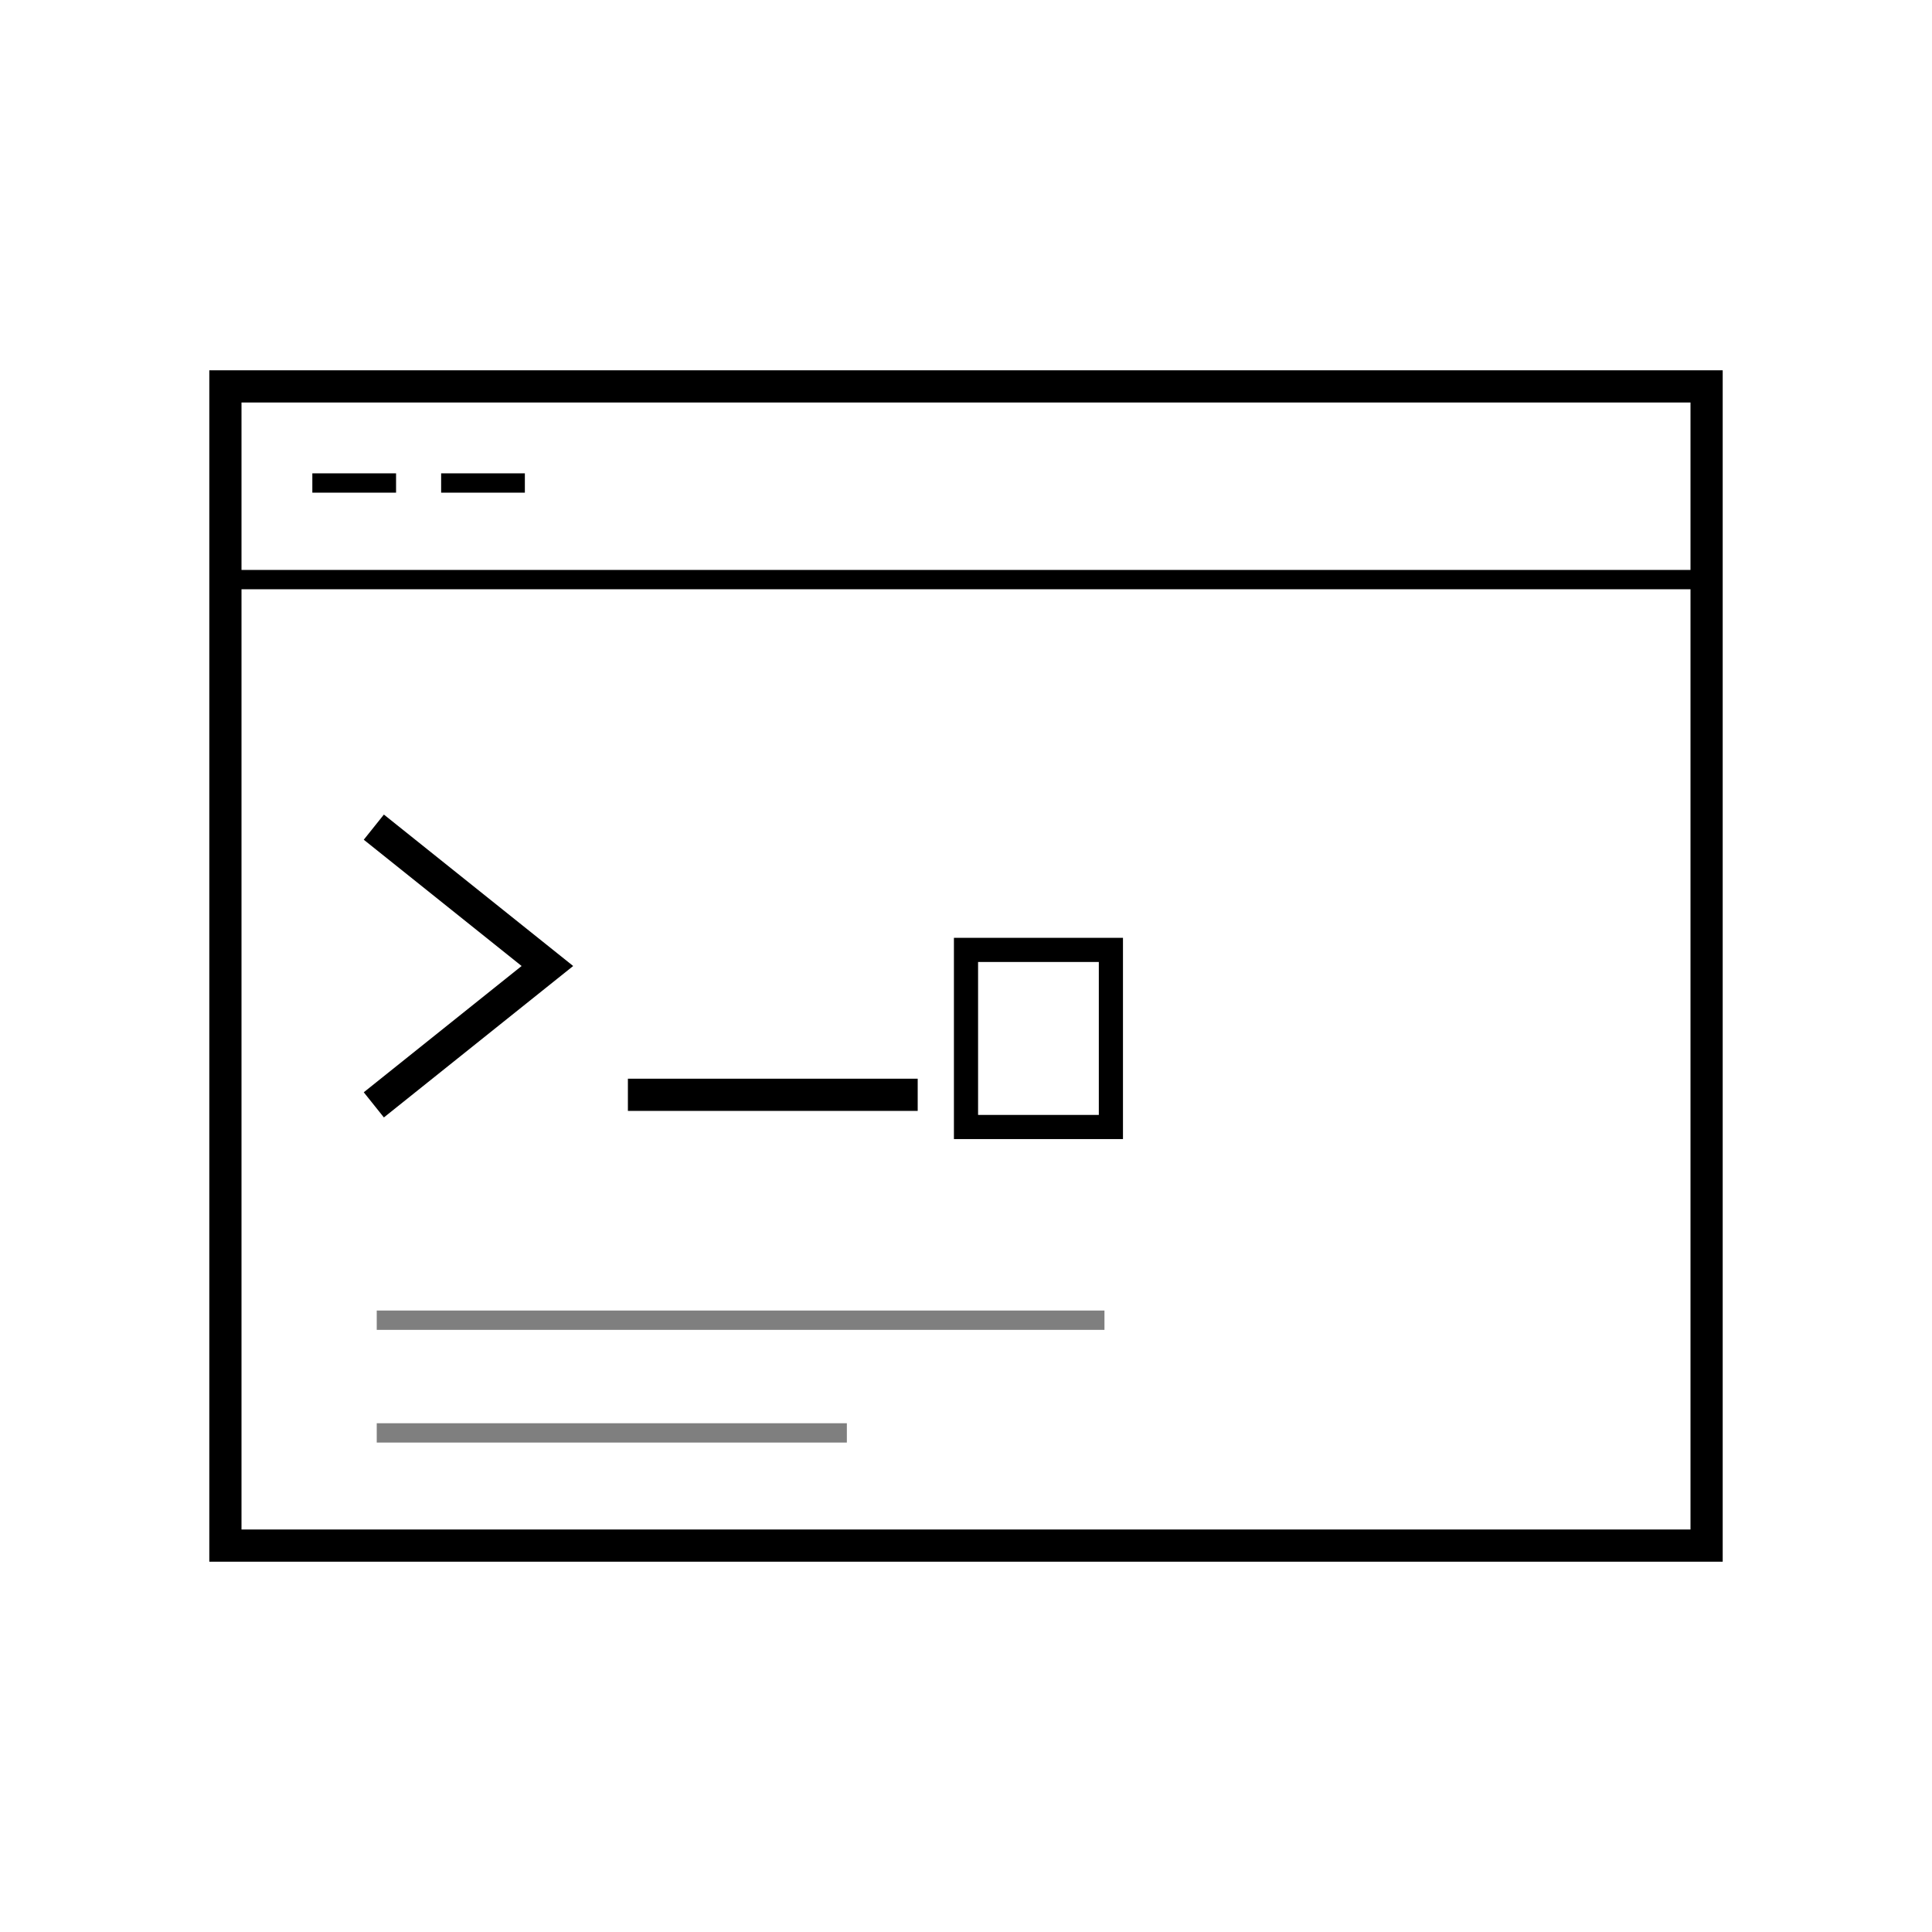
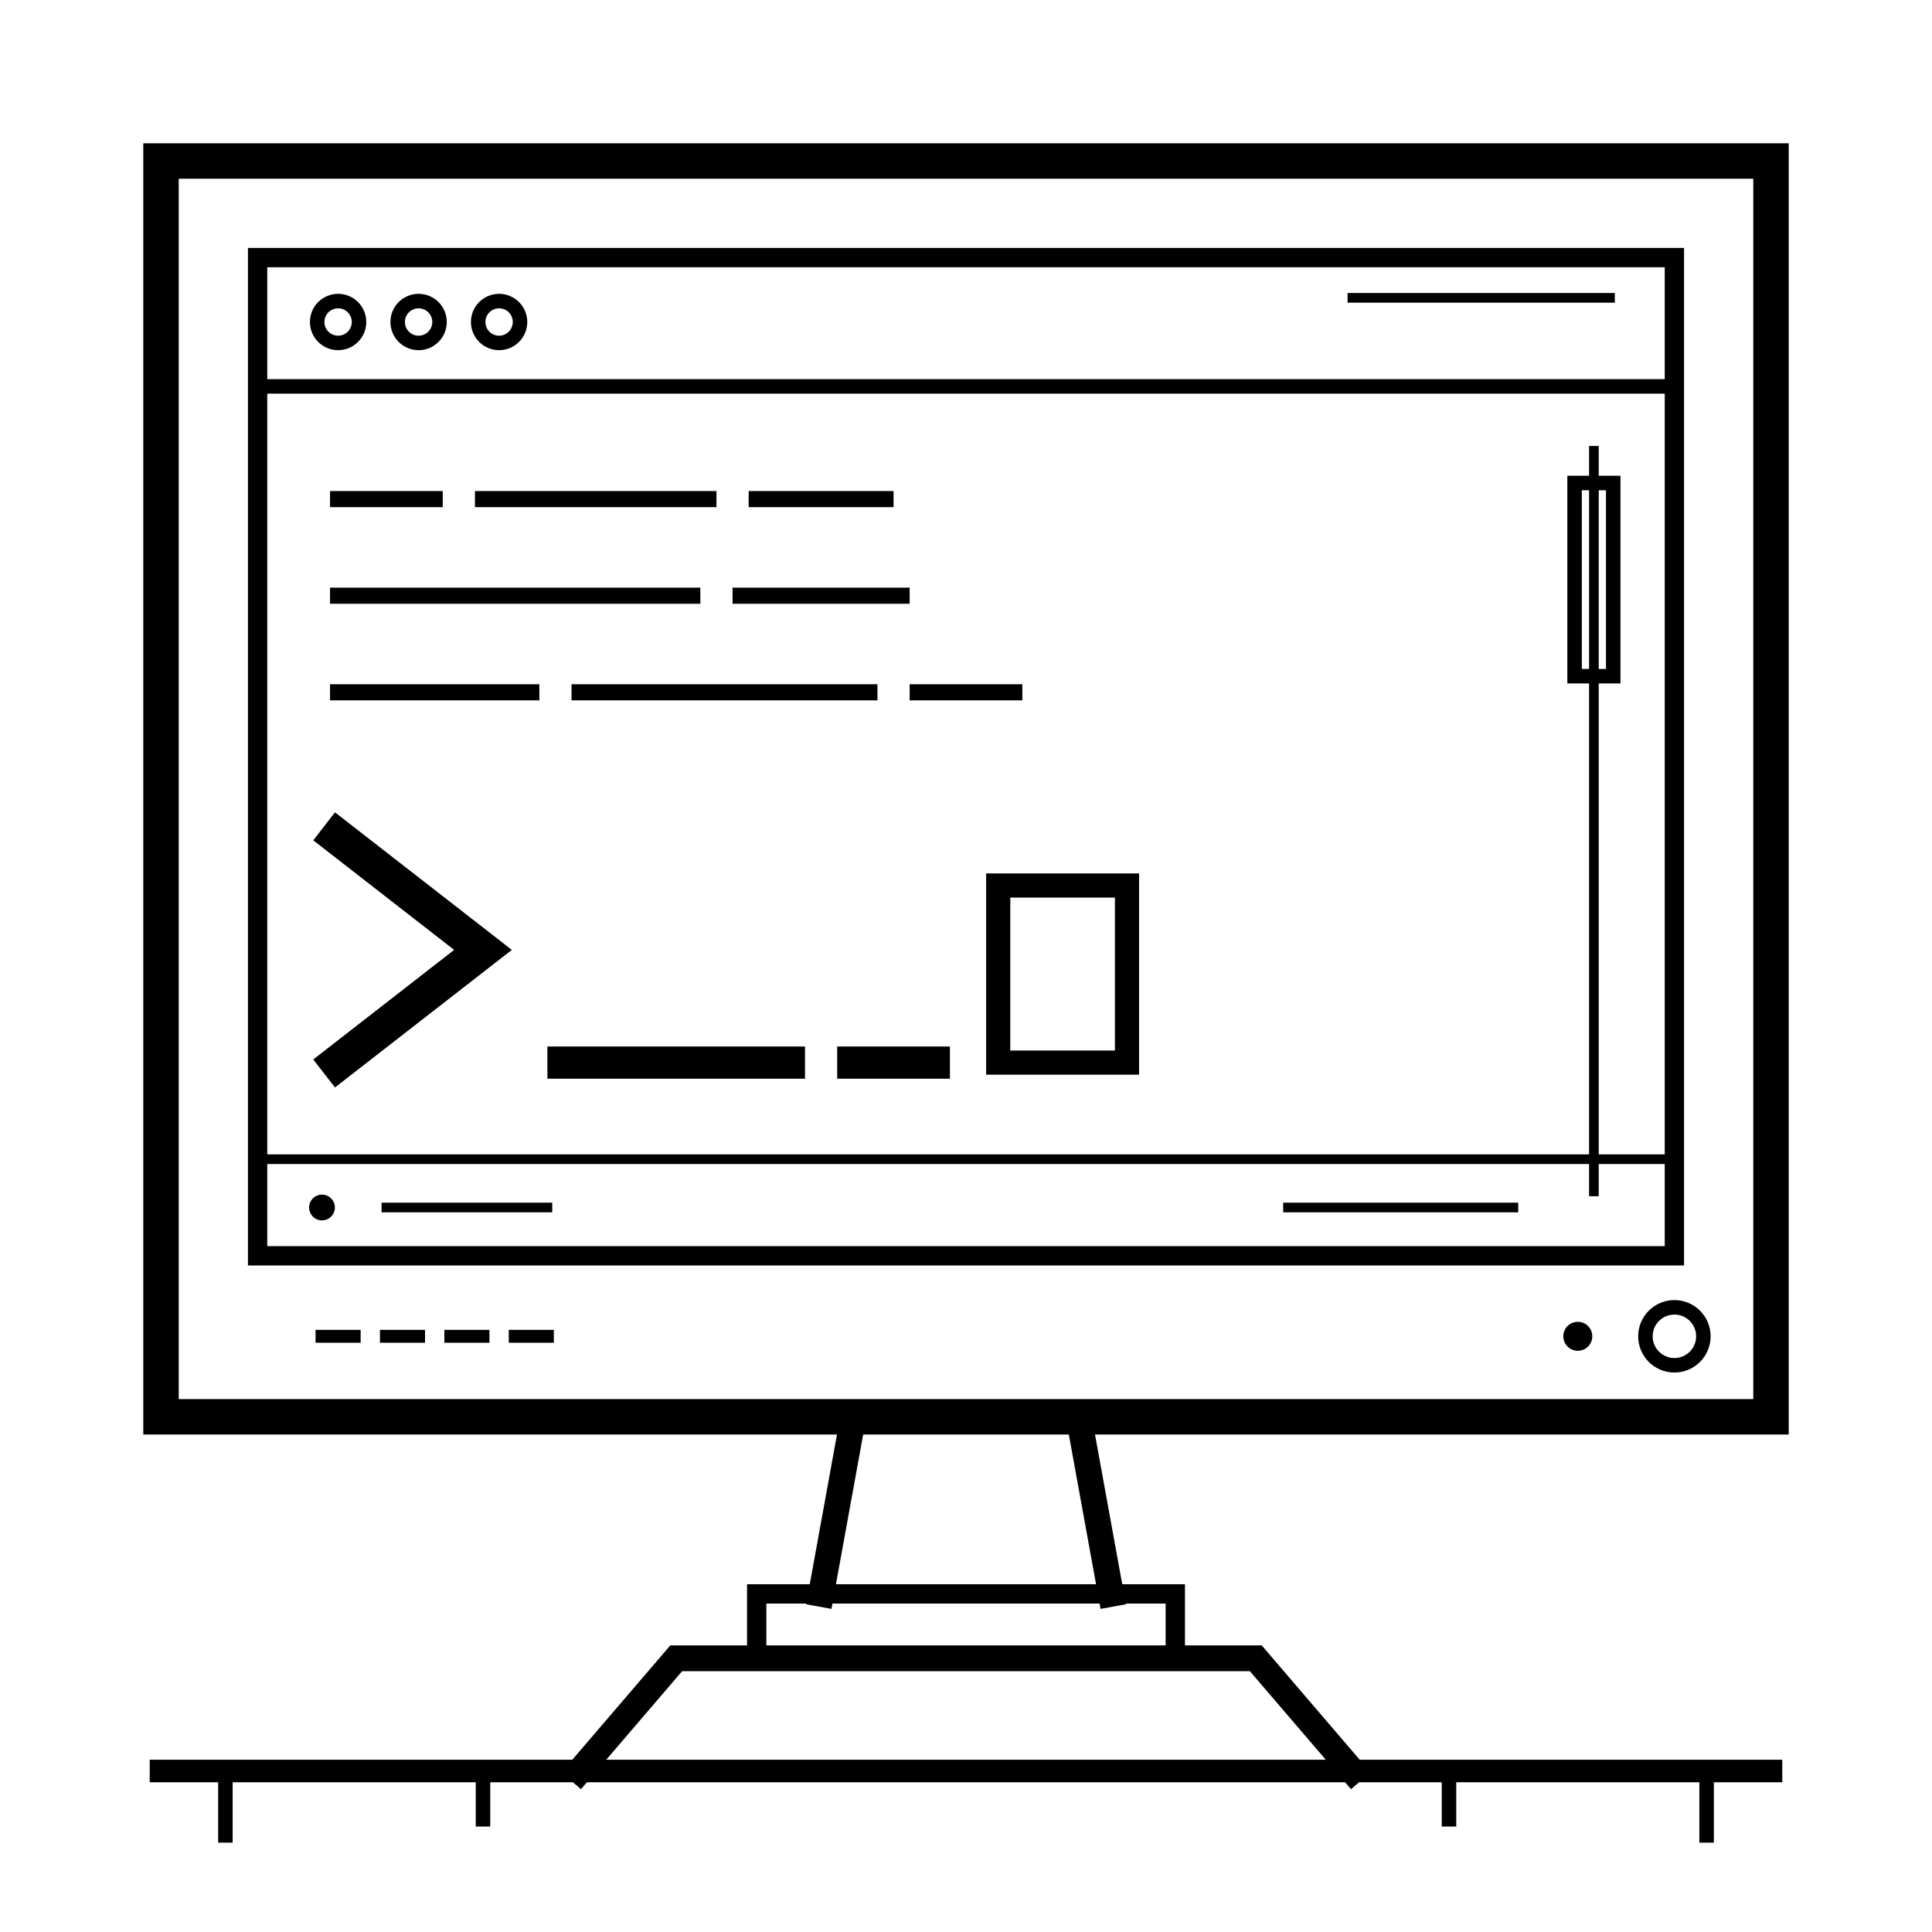
<svg xmlns="http://www.w3.org/2000/svg" viewBox="0 0 120 120" aria-hidden="true" focusable="false">
-   <g fill="none" stroke="currentColor" stroke-width="2" stroke-linecap="square">
-     <path d="M14 24h92v72H14z" />
-     <path d="M14 36h92" stroke-width="1.2" />
-     <path d="M20 30h4M28 30h4" stroke-width="1.2" />
-     <path d="M24 52l10 8-10 8" />
-     <path d="M40 68h16" />
-     <path d="M24 82h44M24 89h28" stroke-width="1.2" opacity=".5" />
-     <rect class="hot mi-blink" x="60" y="59" width="9" height="11" stroke-width="1.5" />
+   <g fill="none" stroke="currentColor" stroke-width="2" stroke-linecap="square" stroke-linejoin="miter">
+     <rect x="10" y="10" width="100" height="78" stroke-width="2.2" />
+     <rect x="16" y="16" width="88" height="62" stroke-width="1.2" />
+     <path d="M16 24H104" stroke-width="0.9" />
+     <circle cx="21" cy="20" r="1.3" stroke-width="0.9" />
+     <circle cx="26" cy="20" r="1.3" stroke-width="0.9" />
+     <circle cx="31" cy="20" r="1.3" stroke-width="0.9" />
+     <path d="M84 18.5h16" stroke-width="0.6" />
+     <path d="M99 28V74" stroke-width="0.6" />
+     <rect x="97.8" y="30" width="2.4" height="12" stroke-width="0.9" />
+     <path d="M21 31h6M30 31h14M47 31h8 M21 37h22M46 37h10 M21 43h12M36 43h18M57 43h6" stroke-width="1" />
+     <path d="M21 52l9 7-9 7" stroke-width="2.2" />
+     <path d="M35 66h14M53 66h5" stroke-width="2" />
+     <rect class="hot mi-blink" x="62" y="55" width="8" height="11" stroke-width="1.5" />
+     <path d="M16 72H104" stroke-width="0.6" />
+     <circle cx="20" cy="75" r="0.8" fill="currentColor" stroke="none" />
+     <path d="M24 75h10M80 75h14" stroke-width="0.6" />
+     <circle cx="98" cy="83" r="0.9" fill="currentColor" stroke="none" />
+     <circle cx="104" cy="83" r="1.8" stroke-width="0.9" />
+     <path d="M20 83h2M24 83h2M28 83h2M32 83h2" stroke-width="0.8" />
+     <path d="M53 88L51 99M67 88L69 99" stroke-width="1.6" />
+     <rect x="47" y="99" width="26" height="4" stroke-width="1.2" />
+     <path d="M36 110L42 103H78L84 110" stroke-width="1.6" />
+     <path d="M10 110H110" stroke-width="1.4" />
+     <path d="M14 110v4M30 110v3M90 110v3M106 110v4" stroke-width="0.9" />
  </g>
</svg>
